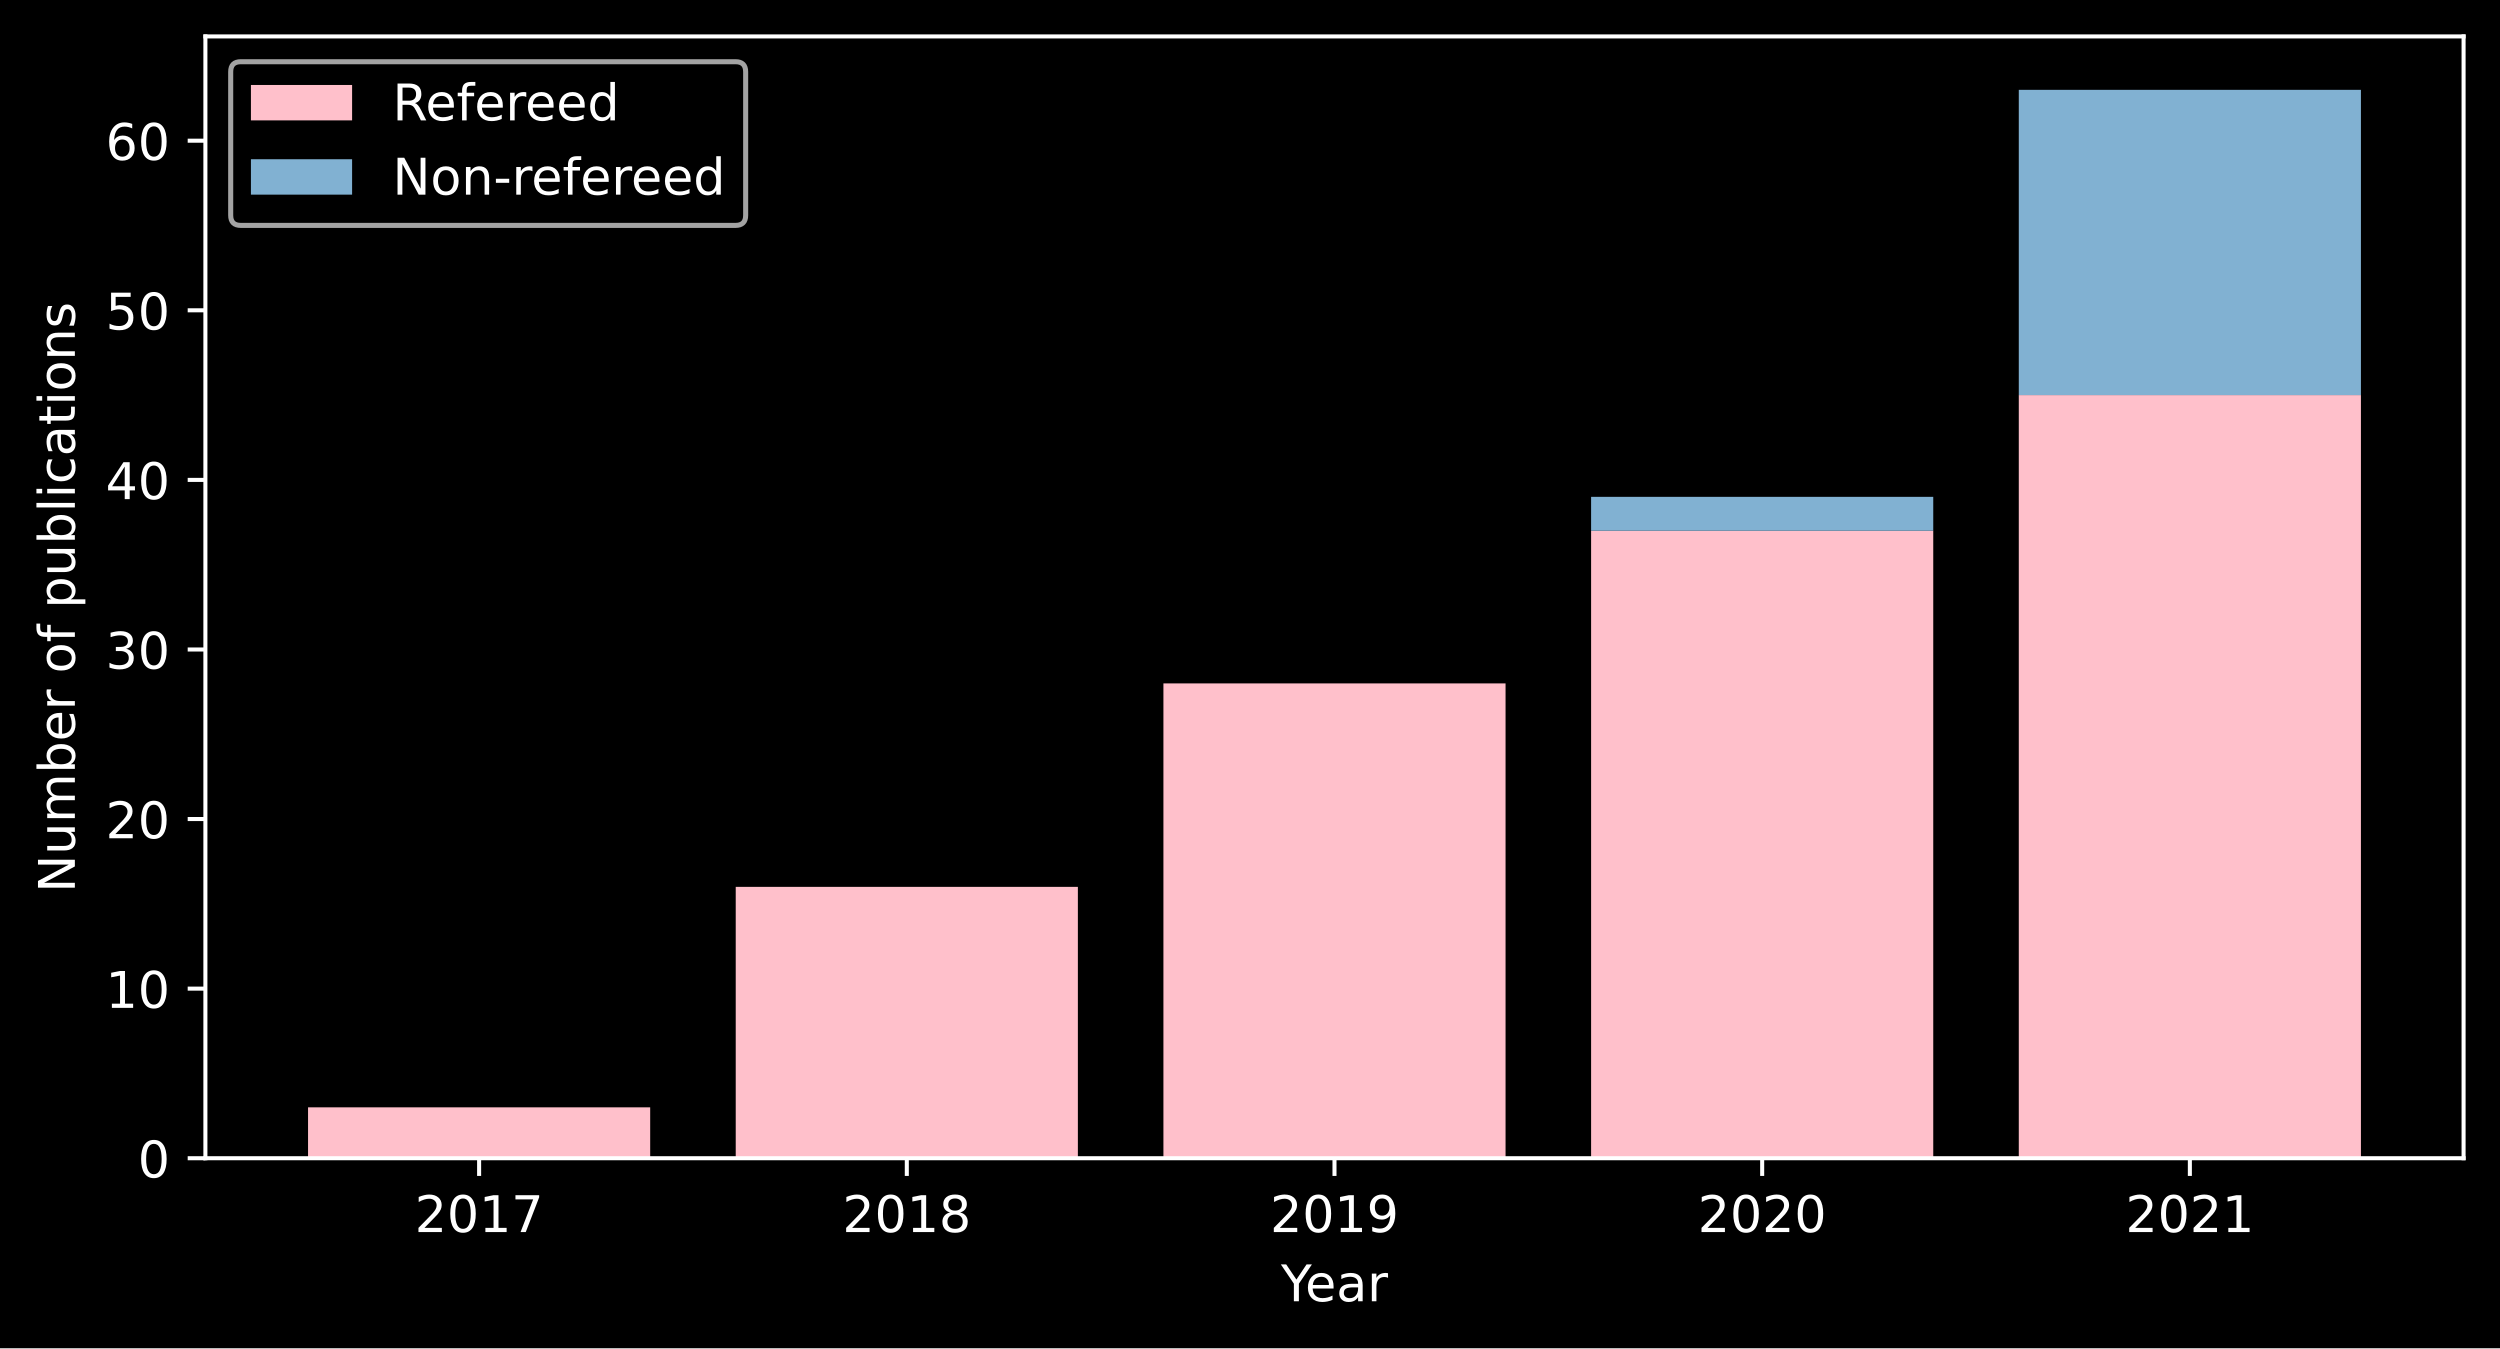
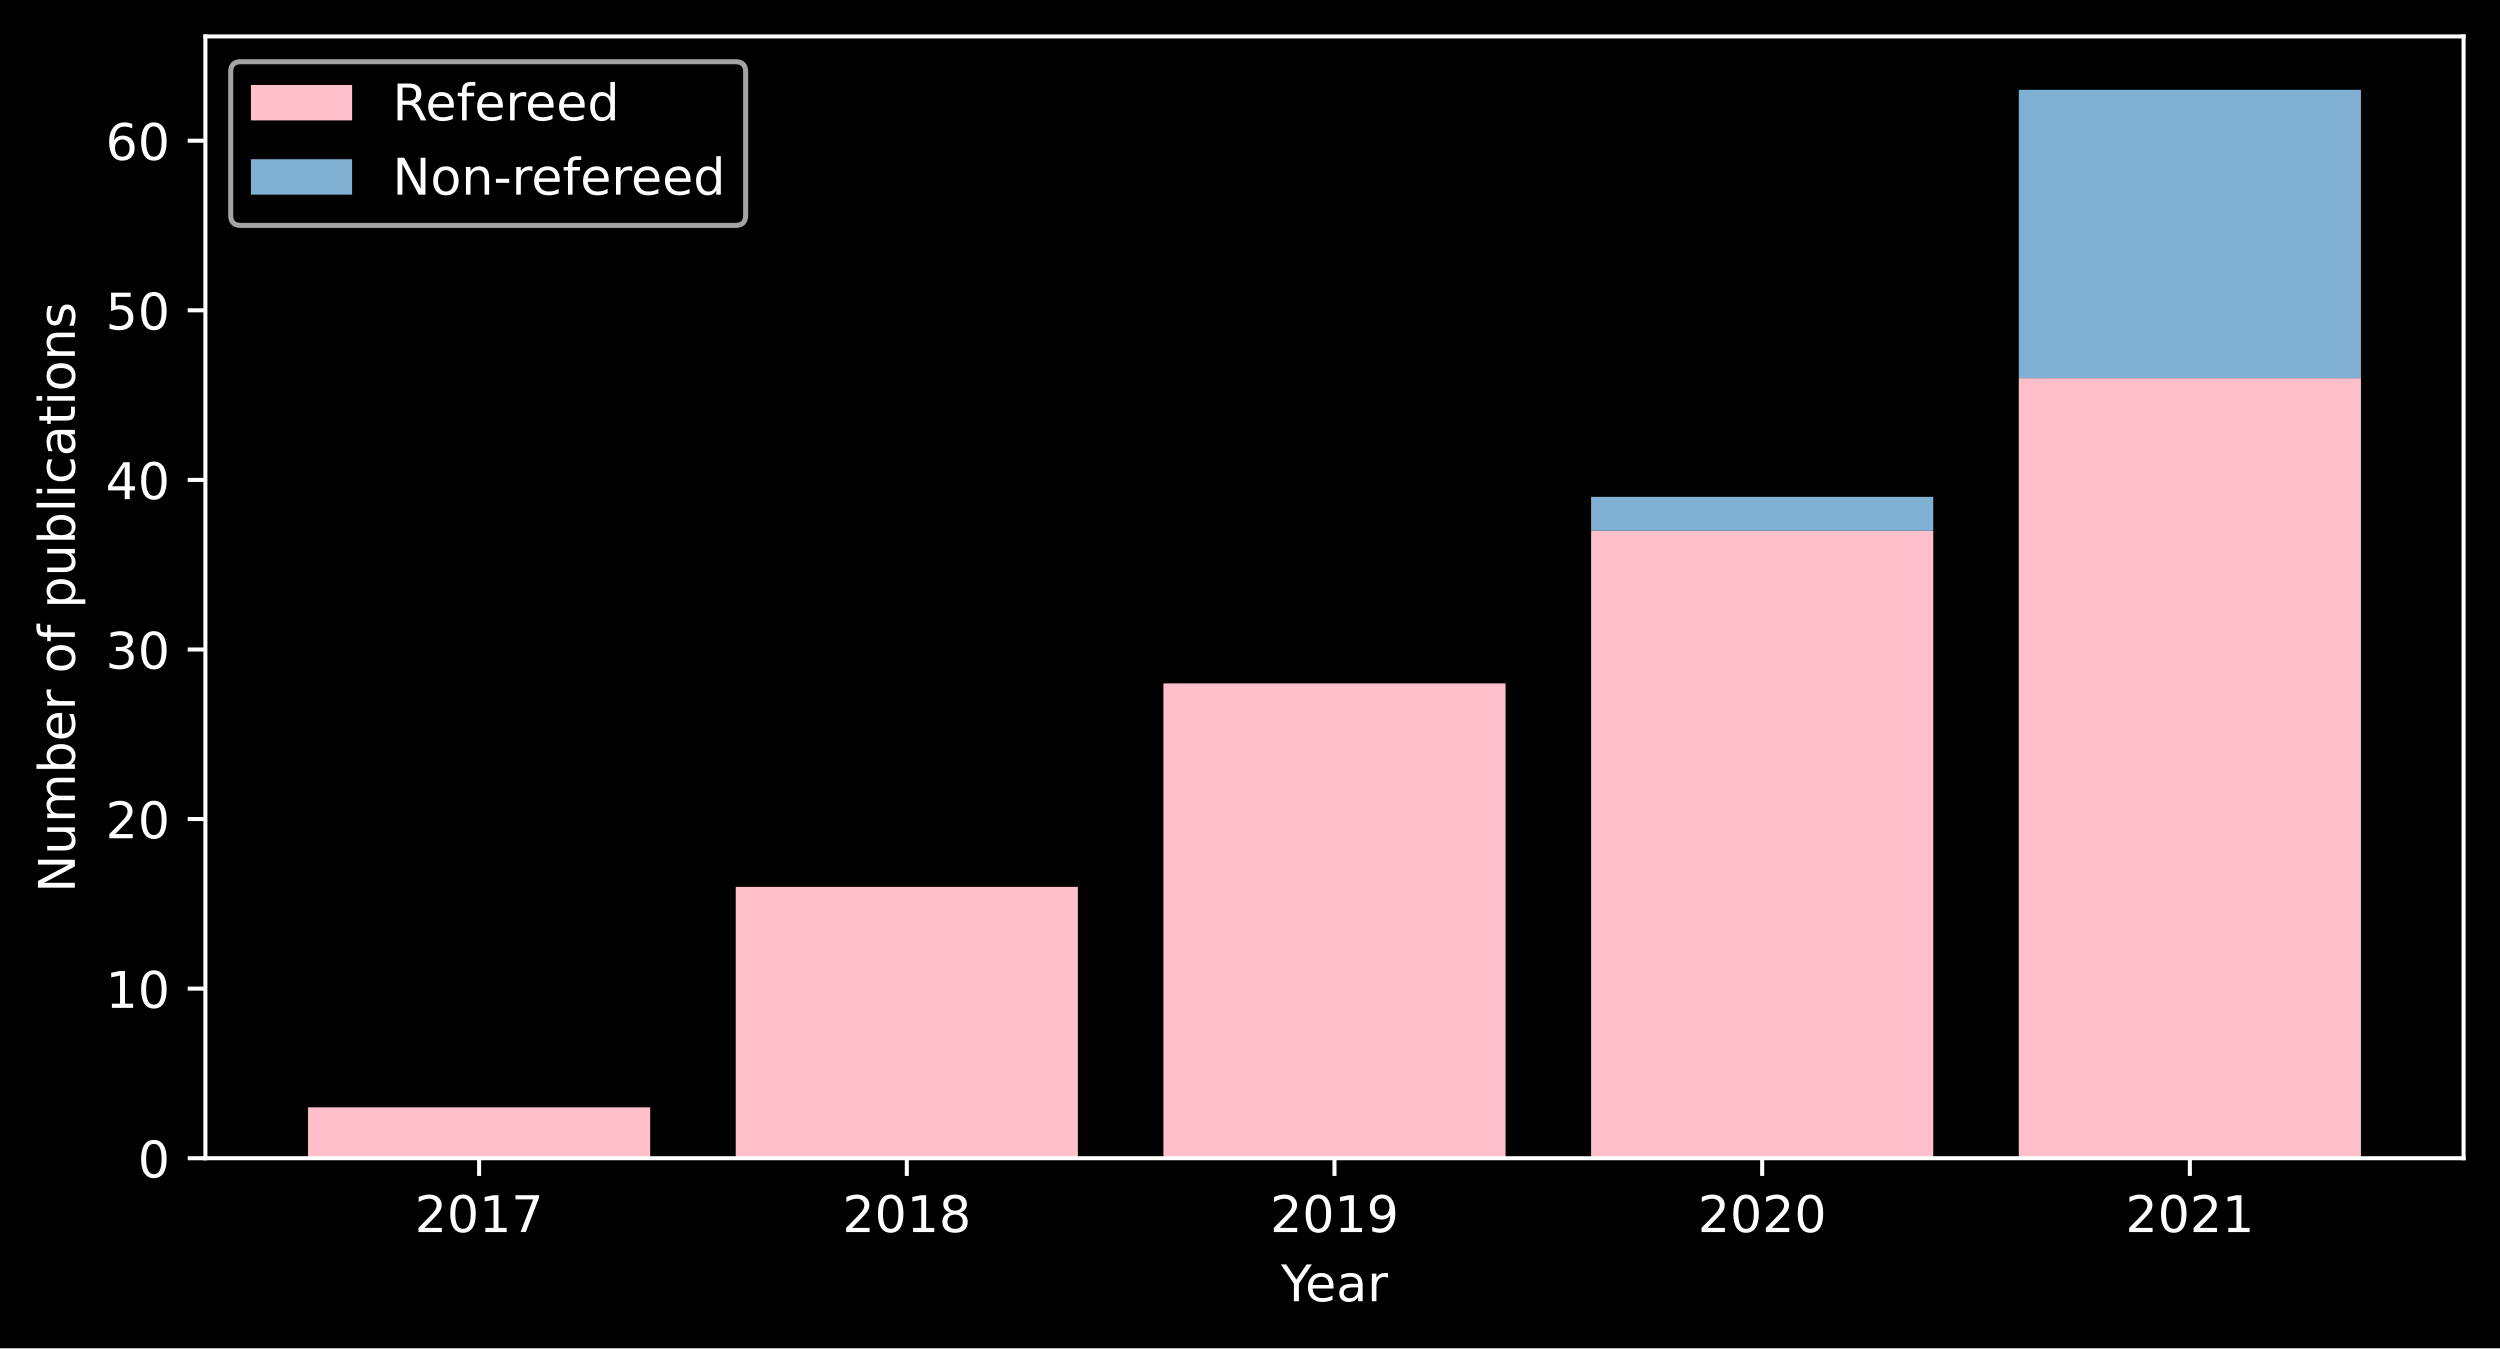
<svg xmlns="http://www.w3.org/2000/svg" xmlns:xlink="http://www.w3.org/1999/xlink" height="266.516pt" version="1.1" viewBox="0 0 494.203 266.516" width="494.203pt">
  <defs>
    <style type="text/css">*{stroke-linecap:butt;stroke-linejoin:round;}</style>
  </defs>
  <g id="figure_1">
    <g id="patch_1">
      <path d="M 0 266.516  L 494.203 266.516  L 494.203 0  L 0 0  z " />
    </g>
    <g id="axes_1">
      <g id="patch_2">
        <path d="M 40.603 228.96  L 487.003 228.96  L 487.003 7.2  L 40.603 7.2  z " />
      </g>
      <g id="patch_3">
-         <path clip-path="url(#p5d87157b32)" d="M 399.076 228.96  L 466.712 228.96  L 466.712 78.103  L 399.076 78.103  z " style="fill:#ffc0cb;" />
+         <path clip-path="url(#p9c5c9a2497)" d="M 399.076 228.96  L 466.712 228.96  L 466.712 74.75  L 399.076 74.75  z " style="fill:#ffc0cb;" />
      </g>
      <g id="patch_4">
-         <path clip-path="url(#p5d87157b32)" d="M 314.53 228.96  L 382.167 228.96  L 382.167 104.922  L 314.53 104.922  z " style="fill:#ffc0cb;" />
+         <path clip-path="url(#p9c5c9a2497)" d="M 314.53 228.96  L 382.167 228.96  L 382.167 104.922  L 314.53 104.922  z " style="fill:#ffc0cb;" />
      </g>
      <g id="patch_5">
-         <path clip-path="url(#p5d87157b32)" d="M 229.985 228.96  L 297.621 228.96  L 297.621 135.093  L 229.985 135.093  z " style="fill:#ffc0cb;" />
+         <path clip-path="url(#p9c5c9a2497)" d="M 229.985 228.96  L 297.621 228.96  L 297.621 135.093  L 229.985 135.093  z " style="fill:#ffc0cb;" />
      </g>
      <g id="patch_6">
-         <path clip-path="url(#p5d87157b32)" d="M 145.439 228.96  L 213.076 228.96  L 213.076 175.322  L 145.439 175.322  z " style="fill:#ffc0cb;" />
+         <path clip-path="url(#p9c5c9a2497)" d="M 145.439 228.96  L 213.076 228.96  L 213.076 175.322  L 145.439 175.322  z " style="fill:#ffc0cb;" />
      </g>
      <g id="patch_7">
-         <path clip-path="url(#p5d87157b32)" d="M 60.894 228.96  L 128.53 228.96  L 128.53 218.903  L 60.894 218.903  z " style="fill:#ffc0cb;" />
+         <path clip-path="url(#p9c5c9a2497)" d="M 60.894 228.96  L 128.53 228.96  L 128.53 218.903  L 60.894 218.903  z " style="fill:#ffc0cb;" />
      </g>
      <g id="patch_8">
-         <path clip-path="url(#p5d87157b32)" d="M 399.076 78.103  L 466.712 78.103  L 466.712 17.76  L 399.076 17.76  z " style="fill:#81b1d2;" />
+         <path clip-path="url(#p9c5c9a2497)" d="M 399.076 74.75  L 466.712 74.75  L 466.712 17.76  L 399.076 17.76  z " style="fill:#81b1d2;" />
      </g>
      <g id="patch_9">
-         <path clip-path="url(#p5d87157b32)" d="M 314.53 104.922  L 382.167 104.922  L 382.167 98.217  L 314.53 98.217  z " style="fill:#81b1d2;" />
+         <path clip-path="url(#p9c5c9a2497)" d="M 314.53 104.922  L 382.167 104.922  L 382.167 98.217  L 314.53 98.217  z " style="fill:#81b1d2;" />
      </g>
      <g id="patch_10">
-         <path clip-path="url(#p5d87157b32)" d="M 229.985 135.093  L 297.621 135.093  L 297.621 135.093  L 229.985 135.093  z " style="fill:#81b1d2;" />
+         <path clip-path="url(#p9c5c9a2497)" d="M 229.985 135.093  L 297.621 135.093  L 297.621 135.093  L 229.985 135.093  z " style="fill:#81b1d2;" />
      </g>
      <g id="patch_11">
-         <path clip-path="url(#p5d87157b32)" d="M 145.439 175.322  L 213.076 175.322  L 213.076 175.322  L 145.439 175.322  z " style="fill:#81b1d2;" />
+         <path clip-path="url(#p9c5c9a2497)" d="M 145.439 175.322  L 213.076 175.322  L 213.076 175.322  L 145.439 175.322  z " style="fill:#81b1d2;" />
      </g>
      <g id="patch_12">
-         <path clip-path="url(#p5d87157b32)" d="M 60.894 218.903  L 128.53 218.903  L 128.53 218.903  L 60.894 218.903  z " style="fill:#81b1d2;" />
+         <path clip-path="url(#p9c5c9a2497)" d="M 60.894 218.903  L 128.53 218.903  L 128.53 218.903  L 60.894 218.903  z " style="fill:#81b1d2;" />
      </g>
      <g id="matplotlib.axis_1">
        <g id="xtick_1">
          <g id="line2d_1">
            <defs>
-               <path d="M 0 0  L 0 3.5  " id="mf2b5e0d017" style="stroke:#ffffff;stroke-width:0.8;" />
-             </defs>
-             <g>
-               <use style="fill:#ffffff;stroke:#ffffff;stroke-width:0.8;" x="432.894" xlink:href="#mf2b5e0d017" y="228.96" />
+               <path d="M 0 0  L 0 3.5  " id="m445fae8254" style="stroke:#ffffff;stroke-width:0.8;" />
+             </defs>
+             <g>
+               <use style="fill:#ffffff;stroke:#ffffff;stroke-width:0.8;" x="432.894" xlink:href="#m445fae8254" y="228.96" />
            </g>
          </g>
          <g id="text_1">
            <g style="fill:#ffffff;" transform="translate(420.169 243.5584)scale(0.1 -0.1)">
              <defs>
                <path d="M 1228 531  L 3431 531  L 3431 0  L 469 0  L 469 531  Q 828 903 1448 1529  Q 2069 2156 2228 2338  Q 2531 2678 2651 2914  Q 2772 3150 2772 3378  Q 2772 3750 2511 3984  Q 2250 4219 1831 4219  Q 1534 4219 1204 4116  Q 875 4013 500 3803  L 500 4441  Q 881 4594 1212 4672  Q 1544 4750 1819 4750  Q 2544 4750 2975 4387  Q 3406 4025 3406 3419  Q 3406 3131 3298 2873  Q 3191 2616 2906 2266  Q 2828 2175 2409 1742  Q 1991 1309 1228 531  z " id="DejaVuSans-32" transform="scale(0.015625)" />
                <path d="M 2034 4250  Q 1547 4250 1301 3770  Q 1056 3291 1056 2328  Q 1056 1369 1301 889  Q 1547 409 2034 409  Q 2525 409 2770 889  Q 3016 1369 3016 2328  Q 3016 3291 2770 3770  Q 2525 4250 2034 4250  z M 2034 4750  Q 2819 4750 3233 4129  Q 3647 3509 3647 2328  Q 3647 1150 3233 529  Q 2819 -91 2034 -91  Q 1250 -91 836 529  Q 422 1150 422 2328  Q 422 3509 836 4129  Q 1250 4750 2034 4750  z " id="DejaVuSans-30" transform="scale(0.015625)" />
                <path d="M 794 531  L 1825 531  L 1825 4091  L 703 3866  L 703 4441  L 1819 4666  L 2450 4666  L 2450 531  L 3481 531  L 3481 0  L 794 0  L 794 531  z " id="DejaVuSans-31" transform="scale(0.015625)" />
              </defs>
              <use xlink:href="#DejaVuSans-32" />
              <use x="63.623" xlink:href="#DejaVuSans-30" />
              <use x="127.246" xlink:href="#DejaVuSans-32" />
              <use x="190.869" xlink:href="#DejaVuSans-31" />
            </g>
          </g>
        </g>
        <g id="xtick_2">
          <g id="line2d_2">
            <g>
-               <use style="fill:#ffffff;stroke:#ffffff;stroke-width:0.8;" x="348.349" xlink:href="#mf2b5e0d017" y="228.96" />
+               <use style="fill:#ffffff;stroke:#ffffff;stroke-width:0.8;" x="348.349" xlink:href="#m445fae8254" y="228.96" />
            </g>
          </g>
          <g id="text_2">
            <g style="fill:#ffffff;" transform="translate(335.6236 243.5584)scale(0.1 -0.1)">
              <use xlink:href="#DejaVuSans-32" />
              <use x="63.623" xlink:href="#DejaVuSans-30" />
              <use x="127.246" xlink:href="#DejaVuSans-32" />
              <use x="190.869" xlink:href="#DejaVuSans-30" />
            </g>
          </g>
        </g>
        <g id="xtick_3">
          <g id="line2d_3">
            <g>
-               <use style="fill:#ffffff;stroke:#ffffff;stroke-width:0.8;" x="263.803" xlink:href="#mf2b5e0d017" y="228.96" />
+               <use style="fill:#ffffff;stroke:#ffffff;stroke-width:0.8;" x="263.803" xlink:href="#m445fae8254" y="228.96" />
            </g>
          </g>
          <g id="text_3">
            <g style="fill:#ffffff;" transform="translate(251.0781 243.5584)scale(0.1 -0.1)">
              <defs>
                <path d="M 703 97  L 703 672  Q 941 559 1184 500  Q 1428 441 1663 441  Q 2288 441 2617 861  Q 2947 1281 2994 2138  Q 2813 1869 2534 1725  Q 2256 1581 1919 1581  Q 1219 1581 811 2004  Q 403 2428 403 3163  Q 403 3881 828 4315  Q 1253 4750 1959 4750  Q 2769 4750 3195 4129  Q 3622 3509 3622 2328  Q 3622 1225 3098 567  Q 2575 -91 1691 -91  Q 1453 -91 1209 -44  Q 966 3 703 97  z M 1959 2075  Q 2384 2075 2632 2365  Q 2881 2656 2881 3163  Q 2881 3666 2632 3958  Q 2384 4250 1959 4250  Q 1534 4250 1286 3958  Q 1038 3666 1038 3163  Q 1038 2656 1286 2365  Q 1534 2075 1959 2075  z " id="DejaVuSans-39" transform="scale(0.015625)" />
              </defs>
              <use xlink:href="#DejaVuSans-32" />
              <use x="63.623" xlink:href="#DejaVuSans-30" />
              <use x="127.246" xlink:href="#DejaVuSans-31" />
              <use x="190.869" xlink:href="#DejaVuSans-39" />
            </g>
          </g>
        </g>
        <g id="xtick_4">
          <g id="line2d_4">
            <g>
-               <use style="fill:#ffffff;stroke:#ffffff;stroke-width:0.8;" x="179.258" xlink:href="#mf2b5e0d017" y="228.96" />
+               <use style="fill:#ffffff;stroke:#ffffff;stroke-width:0.8;" x="179.258" xlink:href="#m445fae8254" y="228.96" />
            </g>
          </g>
          <g id="text_4">
            <g style="fill:#ffffff;" transform="translate(166.5327 243.5584)scale(0.1 -0.1)">
              <defs>
                <path d="M 2034 2216  Q 1584 2216 1326 1975  Q 1069 1734 1069 1313  Q 1069 891 1326 650  Q 1584 409 2034 409  Q 2484 409 2743 651  Q 3003 894 3003 1313  Q 3003 1734 2745 1975  Q 2488 2216 2034 2216  z M 1403 2484  Q 997 2584 770 2862  Q 544 3141 544 3541  Q 544 4100 942 4425  Q 1341 4750 2034 4750  Q 2731 4750 3128 4425  Q 3525 4100 3525 3541  Q 3525 3141 3298 2862  Q 3072 2584 2669 2484  Q 3125 2378 3379 2068  Q 3634 1759 3634 1313  Q 3634 634 3220 271  Q 2806 -91 2034 -91  Q 1263 -91 848 271  Q 434 634 434 1313  Q 434 1759 690 2068  Q 947 2378 1403 2484  z M 1172 3481  Q 1172 3119 1398 2916  Q 1625 2713 2034 2713  Q 2441 2713 2670 2916  Q 2900 3119 2900 3481  Q 2900 3844 2670 4047  Q 2441 4250 2034 4250  Q 1625 4250 1398 4047  Q 1172 3844 1172 3481  z " id="DejaVuSans-38" transform="scale(0.015625)" />
              </defs>
              <use xlink:href="#DejaVuSans-32" />
              <use x="63.623" xlink:href="#DejaVuSans-30" />
              <use x="127.246" xlink:href="#DejaVuSans-31" />
              <use x="190.869" xlink:href="#DejaVuSans-38" />
            </g>
          </g>
        </g>
        <g id="xtick_5">
          <g id="line2d_5">
            <g>
-               <use style="fill:#ffffff;stroke:#ffffff;stroke-width:0.8;" x="94.712" xlink:href="#mf2b5e0d017" y="228.96" />
+               <use style="fill:#ffffff;stroke:#ffffff;stroke-width:0.8;" x="94.712" xlink:href="#m445fae8254" y="228.96" />
            </g>
          </g>
          <g id="text_5">
            <g style="fill:#ffffff;" transform="translate(81.98722 243.5584)scale(0.1 -0.1)">
              <defs>
                <path d="M 525 4666  L 3525 4666  L 3525 4397  L 1831 0  L 1172 0  L 2766 4134  L 525 4134  L 525 4666  z " id="DejaVuSans-37" transform="scale(0.015625)" />
              </defs>
              <use xlink:href="#DejaVuSans-32" />
              <use x="63.623" xlink:href="#DejaVuSans-30" />
              <use x="127.246" xlink:href="#DejaVuSans-31" />
              <use x="190.869" xlink:href="#DejaVuSans-37" />
            </g>
          </g>
        </g>
        <g id="text_6">
          <g style="fill:#ffffff;" transform="translate(253.2156 257.2366)scale(0.1 -0.1)">
            <defs>
              <path d="M -13 4666  L 666 4666  L 1959 2747  L 3244 4666  L 3922 4666  L 2272 2222  L 2272 0  L 1638 0  L 1638 2222  L -13 4666  z " id="DejaVuSans-59" transform="scale(0.015625)" />
              <path d="M 3597 1894  L 3597 1613  L 953 1613  Q 991 1019 1311 708  Q 1631 397 2203 397  Q 2534 397 2845 478  Q 3156 559 3463 722  L 3463 178  Q 3153 47 2828 -22  Q 2503 -91 2169 -91  Q 1331 -91 842 396  Q 353 884 353 1716  Q 353 2575 817 3079  Q 1281 3584 2069 3584  Q 2775 3584 3186 3129  Q 3597 2675 3597 1894  z M 3022 2063  Q 3016 2534 2758 2815  Q 2500 3097 2075 3097  Q 1594 3097 1305 2825  Q 1016 2553 972 2059  L 3022 2063  z " id="DejaVuSans-65" transform="scale(0.015625)" />
              <path d="M 2194 1759  Q 1497 1759 1228 1600  Q 959 1441 959 1056  Q 959 750 1161 570  Q 1363 391 1709 391  Q 2188 391 2477 730  Q 2766 1069 2766 1631  L 2766 1759  L 2194 1759  z M 3341 1997  L 3341 0  L 2766 0  L 2766 531  Q 2569 213 2275 61  Q 1981 -91 1556 -91  Q 1019 -91 701 211  Q 384 513 384 1019  Q 384 1609 779 1909  Q 1175 2209 1959 2209  L 2766 2209  L 2766 2266  Q 2766 2663 2505 2880  Q 2244 3097 1772 3097  Q 1472 3097 1187 3025  Q 903 2953 641 2809  L 641 3341  Q 956 3463 1253 3523  Q 1550 3584 1831 3584  Q 2591 3584 2966 3190  Q 3341 2797 3341 1997  z " id="DejaVuSans-61" transform="scale(0.015625)" />
              <path d="M 2631 2963  Q 2534 3019 2420 3045  Q 2306 3072 2169 3072  Q 1681 3072 1420 2755  Q 1159 2438 1159 1844  L 1159 0  L 581 0  L 581 3500  L 1159 3500  L 1159 2956  Q 1341 3275 1631 3429  Q 1922 3584 2338 3584  Q 2397 3584 2469 3576  Q 2541 3569 2628 3553  L 2631 2963  z " id="DejaVuSans-72" transform="scale(0.015625)" />
            </defs>
            <use xlink:href="#DejaVuSans-59" />
            <use x="47.834" xlink:href="#DejaVuSans-65" />
            <use x="109.357" xlink:href="#DejaVuSans-61" />
            <use x="170.637" xlink:href="#DejaVuSans-72" />
          </g>
        </g>
      </g>
      <g id="matplotlib.axis_2">
        <g id="ytick_1">
          <g id="line2d_6">
            <defs>
-               <path d="M 0 0  L -3.5 0  " id="m627a681a67" style="stroke:#ffffff;stroke-width:0.8;" />
-             </defs>
-             <g>
-               <use style="fill:#ffffff;stroke:#ffffff;stroke-width:0.8;" x="40.603" xlink:href="#m627a681a67" y="228.96" />
+               <path d="M 0 0  L -3.5 0  " id="mf14b2e7ac9" style="stroke:#ffffff;stroke-width:0.8;" />
+             </defs>
+             <g>
+               <use style="fill:#ffffff;stroke:#ffffff;stroke-width:0.8;" x="40.603" xlink:href="#mf14b2e7ac9" y="228.96" />
            </g>
          </g>
          <g id="text_7">
            <g style="fill:#ffffff;" transform="translate(27.24063 232.7592)scale(0.1 -0.1)">
              <use xlink:href="#DejaVuSans-30" />
            </g>
          </g>
        </g>
        <g id="ytick_2">
          <g id="line2d_7">
            <g>
-               <use style="fill:#ffffff;stroke:#ffffff;stroke-width:0.8;" x="40.603" xlink:href="#m627a681a67" y="195.436" />
+               <use style="fill:#ffffff;stroke:#ffffff;stroke-width:0.8;" x="40.603" xlink:href="#mf14b2e7ac9" y="195.436" />
            </g>
          </g>
          <g id="text_8">
            <g style="fill:#ffffff;" transform="translate(20.87813 199.2354)scale(0.1 -0.1)">
              <use xlink:href="#DejaVuSans-31" />
              <use x="63.623" xlink:href="#DejaVuSans-30" />
            </g>
          </g>
        </g>
        <g id="ytick_3">
          <g id="line2d_8">
            <g>
-               <use style="fill:#ffffff;stroke:#ffffff;stroke-width:0.8;" x="40.603" xlink:href="#m627a681a67" y="161.912" />
+               <use style="fill:#ffffff;stroke:#ffffff;stroke-width:0.8;" x="40.603" xlink:href="#mf14b2e7ac9" y="161.912" />
            </g>
          </g>
          <g id="text_9">
            <g style="fill:#ffffff;" transform="translate(20.87813 165.7116)scale(0.1 -0.1)">
              <use xlink:href="#DejaVuSans-32" />
              <use x="63.623" xlink:href="#DejaVuSans-30" />
            </g>
          </g>
        </g>
        <g id="ytick_4">
          <g id="line2d_9">
            <g>
-               <use style="fill:#ffffff;stroke:#ffffff;stroke-width:0.8;" x="40.603" xlink:href="#m627a681a67" y="128.389" />
+               <use style="fill:#ffffff;stroke:#ffffff;stroke-width:0.8;" x="40.603" xlink:href="#mf14b2e7ac9" y="128.389" />
            </g>
          </g>
          <g id="text_10">
            <g style="fill:#ffffff;" transform="translate(20.87813 132.1878)scale(0.1 -0.1)">
              <defs>
                <path d="M 2597 2516  Q 3050 2419 3304 2112  Q 3559 1806 3559 1356  Q 3559 666 3084 287  Q 2609 -91 1734 -91  Q 1441 -91 1130 -33  Q 819 25 488 141  L 488 750  Q 750 597 1062 519  Q 1375 441 1716 441  Q 2309 441 2620 675  Q 2931 909 2931 1356  Q 2931 1769 2642 2001  Q 2353 2234 1838 2234  L 1294 2234  L 1294 2753  L 1863 2753  Q 2328 2753 2575 2939  Q 2822 3125 2822 3475  Q 2822 3834 2567 4026  Q 2313 4219 1838 4219  Q 1578 4219 1281 4162  Q 984 4106 628 3988  L 628 4550  Q 988 4650 1302 4700  Q 1616 4750 1894 4750  Q 2613 4750 3031 4423  Q 3450 4097 3450 3541  Q 3450 3153 3228 2886  Q 3006 2619 2597 2516  z " id="DejaVuSans-33" transform="scale(0.015625)" />
              </defs>
              <use xlink:href="#DejaVuSans-33" />
              <use x="63.623" xlink:href="#DejaVuSans-30" />
            </g>
          </g>
        </g>
        <g id="ytick_5">
          <g id="line2d_10">
            <g>
-               <use style="fill:#ffffff;stroke:#ffffff;stroke-width:0.8;" x="40.603" xlink:href="#m627a681a67" y="94.865" />
+               <use style="fill:#ffffff;stroke:#ffffff;stroke-width:0.8;" x="40.603" xlink:href="#mf14b2e7ac9" y="94.865" />
            </g>
          </g>
          <g id="text_11">
            <g style="fill:#ffffff;" transform="translate(20.87813 98.66398)scale(0.1 -0.1)">
              <defs>
                <path d="M 2419 4116  L 825 1625  L 2419 1625  L 2419 4116  z M 2253 4666  L 3047 4666  L 3047 1625  L 3713 1625  L 3713 1100  L 3047 1100  L 3047 0  L 2419 0  L 2419 1100  L 313 1100  L 313 1709  L 2253 4666  z " id="DejaVuSans-34" transform="scale(0.015625)" />
              </defs>
              <use xlink:href="#DejaVuSans-34" />
              <use x="63.623" xlink:href="#DejaVuSans-30" />
            </g>
          </g>
        </g>
        <g id="ytick_6">
          <g id="line2d_11">
            <g>
-               <use style="fill:#ffffff;stroke:#ffffff;stroke-width:0.8;" x="40.603" xlink:href="#m627a681a67" y="61.341" />
+               <use style="fill:#ffffff;stroke:#ffffff;stroke-width:0.8;" x="40.603" xlink:href="#mf14b2e7ac9" y="61.341" />
            </g>
          </g>
          <g id="text_12">
            <g style="fill:#ffffff;" transform="translate(20.87813 65.14017)scale(0.1 -0.1)">
              <defs>
                <path d="M 691 4666  L 3169 4666  L 3169 4134  L 1269 4134  L 1269 2991  Q 1406 3038 1543 3061  Q 1681 3084 1819 3084  Q 2600 3084 3056 2656  Q 3513 2228 3513 1497  Q 3513 744 3044 326  Q 2575 -91 1722 -91  Q 1428 -91 1123 -41  Q 819 9 494 109  L 494 744  Q 775 591 1075 516  Q 1375 441 1709 441  Q 2250 441 2565 725  Q 2881 1009 2881 1497  Q 2881 1984 2565 2268  Q 2250 2553 1709 2553  Q 1456 2553 1204 2497  Q 953 2441 691 2322  L 691 4666  z " id="DejaVuSans-35" transform="scale(0.015625)" />
              </defs>
              <use xlink:href="#DejaVuSans-35" />
              <use x="63.623" xlink:href="#DejaVuSans-30" />
            </g>
          </g>
        </g>
        <g id="ytick_7">
          <g id="line2d_12">
            <g>
-               <use style="fill:#ffffff;stroke:#ffffff;stroke-width:0.8;" x="40.603" xlink:href="#m627a681a67" y="27.817" />
+               <use style="fill:#ffffff;stroke:#ffffff;stroke-width:0.8;" x="40.603" xlink:href="#mf14b2e7ac9" y="27.817" />
            </g>
          </g>
          <g id="text_13">
            <g style="fill:#ffffff;" transform="translate(20.87813 31.61636)scale(0.1 -0.1)">
              <defs>
                <path d="M 2113 2584  Q 1688 2584 1439 2293  Q 1191 2003 1191 1497  Q 1191 994 1439 701  Q 1688 409 2113 409  Q 2538 409 2786 701  Q 3034 994 3034 1497  Q 3034 2003 2786 2293  Q 2538 2584 2113 2584  z M 3366 4563  L 3366 3988  Q 3128 4100 2886 4159  Q 2644 4219 2406 4219  Q 1781 4219 1451 3797  Q 1122 3375 1075 2522  Q 1259 2794 1537 2939  Q 1816 3084 2150 3084  Q 2853 3084 3261 2657  Q 3669 2231 3669 1497  Q 3669 778 3244 343  Q 2819 -91 2113 -91  Q 1303 -91 875 529  Q 447 1150 447 2328  Q 447 3434 972 4092  Q 1497 4750 2381 4750  Q 2619 4750 2861 4703  Q 3103 4656 3366 4563  z " id="DejaVuSans-36" transform="scale(0.015625)" />
              </defs>
              <use xlink:href="#DejaVuSans-36" />
              <use x="63.623" xlink:href="#DejaVuSans-30" />
            </g>
          </g>
        </g>
        <g id="text_14">
          <g style="fill:#ffffff;" transform="translate(14.79844 176.4542)rotate(-90)scale(0.1 -0.1)">
            <defs>
              <path d="M 628 4666  L 1478 4666  L 3547 763  L 3547 4666  L 4159 4666  L 4159 0  L 3309 0  L 1241 3903  L 1241 0  L 628 0  L 628 4666  z " id="DejaVuSans-4e" transform="scale(0.015625)" />
              <path d="M 544 1381  L 544 3500  L 1119 3500  L 1119 1403  Q 1119 906 1312 657  Q 1506 409 1894 409  Q 2359 409 2629 706  Q 2900 1003 2900 1516  L 2900 3500  L 3475 3500  L 3475 0  L 2900 0  L 2900 538  Q 2691 219 2414 64  Q 2138 -91 1772 -91  Q 1169 -91 856 284  Q 544 659 544 1381  z M 1991 3584  L 1991 3584  z " id="DejaVuSans-75" transform="scale(0.015625)" />
              <path d="M 3328 2828  Q 3544 3216 3844 3400  Q 4144 3584 4550 3584  Q 5097 3584 5394 3201  Q 5691 2819 5691 2113  L 5691 0  L 5113 0  L 5113 2094  Q 5113 2597 4934 2840  Q 4756 3084 4391 3084  Q 3944 3084 3684 2787  Q 3425 2491 3425 1978  L 3425 0  L 2847 0  L 2847 2094  Q 2847 2600 2669 2842  Q 2491 3084 2119 3084  Q 1678 3084 1418 2786  Q 1159 2488 1159 1978  L 1159 0  L 581 0  L 581 3500  L 1159 3500  L 1159 2956  Q 1356 3278 1631 3431  Q 1906 3584 2284 3584  Q 2666 3584 2933 3390  Q 3200 3197 3328 2828  z " id="DejaVuSans-6d" transform="scale(0.015625)" />
              <path d="M 3116 1747  Q 3116 2381 2855 2742  Q 2594 3103 2138 3103  Q 1681 3103 1420 2742  Q 1159 2381 1159 1747  Q 1159 1113 1420 752  Q 1681 391 2138 391  Q 2594 391 2855 752  Q 3116 1113 3116 1747  z M 1159 2969  Q 1341 3281 1617 3432  Q 1894 3584 2278 3584  Q 2916 3584 3314 3078  Q 3713 2572 3713 1747  Q 3713 922 3314 415  Q 2916 -91 2278 -91  Q 1894 -91 1617 61  Q 1341 213 1159 525  L 1159 0  L 581 0  L 581 4863  L 1159 4863  L 1159 2969  z " id="DejaVuSans-62" transform="scale(0.015625)" />
              <path id="DejaVuSans-20" transform="scale(0.015625)" />
              <path d="M 1959 3097  Q 1497 3097 1228 2736  Q 959 2375 959 1747  Q 959 1119 1226 758  Q 1494 397 1959 397  Q 2419 397 2687 759  Q 2956 1122 2956 1747  Q 2956 2369 2687 2733  Q 2419 3097 1959 3097  z M 1959 3584  Q 2709 3584 3137 3096  Q 3566 2609 3566 1747  Q 3566 888 3137 398  Q 2709 -91 1959 -91  Q 1206 -91 779 398  Q 353 888 353 1747  Q 353 2609 779 3096  Q 1206 3584 1959 3584  z " id="DejaVuSans-6f" transform="scale(0.015625)" />
              <path d="M 2375 4863  L 2375 4384  L 1825 4384  Q 1516 4384 1395 4259  Q 1275 4134 1275 3809  L 1275 3500  L 2222 3500  L 2222 3053  L 1275 3053  L 1275 0  L 697 0  L 697 3053  L 147 3053  L 147 3500  L 697 3500  L 697 3744  Q 697 4328 969 4595  Q 1241 4863 1831 4863  L 2375 4863  z " id="DejaVuSans-66" transform="scale(0.015625)" />
              <path d="M 1159 525  L 1159 -1331  L 581 -1331  L 581 3500  L 1159 3500  L 1159 2969  Q 1341 3281 1617 3432  Q 1894 3584 2278 3584  Q 2916 3584 3314 3078  Q 3713 2572 3713 1747  Q 3713 922 3314 415  Q 2916 -91 2278 -91  Q 1894 -91 1617 61  Q 1341 213 1159 525  z M 3116 1747  Q 3116 2381 2855 2742  Q 2594 3103 2138 3103  Q 1681 3103 1420 2742  Q 1159 2381 1159 1747  Q 1159 1113 1420 752  Q 1681 391 2138 391  Q 2594 391 2855 752  Q 3116 1113 3116 1747  z " id="DejaVuSans-70" transform="scale(0.015625)" />
              <path d="M 603 4863  L 1178 4863  L 1178 0  L 603 0  L 603 4863  z " id="DejaVuSans-6c" transform="scale(0.015625)" />
              <path d="M 603 3500  L 1178 3500  L 1178 0  L 603 0  L 603 3500  z M 603 4863  L 1178 4863  L 1178 4134  L 603 4134  L 603 4863  z " id="DejaVuSans-69" transform="scale(0.015625)" />
              <path d="M 3122 3366  L 3122 2828  Q 2878 2963 2633 3030  Q 2388 3097 2138 3097  Q 1578 3097 1268 2742  Q 959 2388 959 1747  Q 959 1106 1268 751  Q 1578 397 2138 397  Q 2388 397 2633 464  Q 2878 531 3122 666  L 3122 134  Q 2881 22 2623 -34  Q 2366 -91 2075 -91  Q 1284 -91 818 406  Q 353 903 353 1747  Q 353 2603 823 3093  Q 1294 3584 2113 3584  Q 2378 3584 2631 3529  Q 2884 3475 3122 3366  z " id="DejaVuSans-63" transform="scale(0.015625)" />
              <path d="M 1172 4494  L 1172 3500  L 2356 3500  L 2356 3053  L 1172 3053  L 1172 1153  Q 1172 725 1289 603  Q 1406 481 1766 481  L 2356 481  L 2356 0  L 1766 0  Q 1100 0 847 248  Q 594 497 594 1153  L 594 3053  L 172 3053  L 172 3500  L 594 3500  L 594 4494  L 1172 4494  z " id="DejaVuSans-74" transform="scale(0.015625)" />
              <path d="M 3513 2113  L 3513 0  L 2938 0  L 2938 2094  Q 2938 2591 2744 2837  Q 2550 3084 2163 3084  Q 1697 3084 1428 2787  Q 1159 2491 1159 1978  L 1159 0  L 581 0  L 581 3500  L 1159 3500  L 1159 2956  Q 1366 3272 1645 3428  Q 1925 3584 2291 3584  Q 2894 3584 3203 3211  Q 3513 2838 3513 2113  z " id="DejaVuSans-6e" transform="scale(0.015625)" />
              <path d="M 2834 3397  L 2834 2853  Q 2591 2978 2328 3040  Q 2066 3103 1784 3103  Q 1356 3103 1142 2972  Q 928 2841 928 2578  Q 928 2378 1081 2264  Q 1234 2150 1697 2047  L 1894 2003  Q 2506 1872 2764 1633  Q 3022 1394 3022 966  Q 3022 478 2636 193  Q 2250 -91 1575 -91  Q 1294 -91 989 -36  Q 684 19 347 128  L 347 722  Q 666 556 975 473  Q 1284 391 1588 391  Q 1994 391 2212 530  Q 2431 669 2431 922  Q 2431 1156 2273 1281  Q 2116 1406 1581 1522  L 1381 1569  Q 847 1681 609 1914  Q 372 2147 372 2553  Q 372 3047 722 3315  Q 1072 3584 1716 3584  Q 2034 3584 2315 3537  Q 2597 3491 2834 3397  z " id="DejaVuSans-73" transform="scale(0.015625)" />
            </defs>
            <use xlink:href="#DejaVuSans-4e" />
            <use x="74.805" xlink:href="#DejaVuSans-75" />
            <use x="138.184" xlink:href="#DejaVuSans-6d" />
            <use x="235.596" xlink:href="#DejaVuSans-62" />
            <use x="299.072" xlink:href="#DejaVuSans-65" />
            <use x="360.596" xlink:href="#DejaVuSans-72" />
            <use x="401.709" xlink:href="#DejaVuSans-20" />
            <use x="433.496" xlink:href="#DejaVuSans-6f" />
            <use x="494.678" xlink:href="#DejaVuSans-66" />
            <use x="529.883" xlink:href="#DejaVuSans-20" />
            <use x="561.67" xlink:href="#DejaVuSans-70" />
            <use x="625.146" xlink:href="#DejaVuSans-75" />
            <use x="688.525" xlink:href="#DejaVuSans-62" />
            <use x="752.002" xlink:href="#DejaVuSans-6c" />
            <use x="779.785" xlink:href="#DejaVuSans-69" />
            <use x="807.568" xlink:href="#DejaVuSans-63" />
            <use x="862.549" xlink:href="#DejaVuSans-61" />
            <use x="923.828" xlink:href="#DejaVuSans-74" />
            <use x="963.037" xlink:href="#DejaVuSans-69" />
            <use x="990.82" xlink:href="#DejaVuSans-6f" />
            <use x="1052.002" xlink:href="#DejaVuSans-6e" />
            <use x="1115.381" xlink:href="#DejaVuSans-73" />
          </g>
        </g>
      </g>
      <g id="patch_13">
        <path d="M 40.603 228.96  L 40.603 7.2  " style="fill:none;stroke:#ffffff;stroke-linecap:square;stroke-linejoin:miter;stroke-width:0.8;" />
      </g>
      <g id="patch_14">
        <path d="M 487.003 228.96  L 487.003 7.2  " style="fill:none;stroke:#ffffff;stroke-linecap:square;stroke-linejoin:miter;stroke-width:0.8;" />
      </g>
      <g id="patch_15">
        <path d="M 40.603 228.96  L 487.003 228.96  " style="fill:none;stroke:#ffffff;stroke-linecap:square;stroke-linejoin:miter;stroke-width:0.8;" />
      </g>
      <g id="patch_16">
        <path d="M 40.603 7.2  L 487.003 7.2  " style="fill:none;stroke:#ffffff;stroke-linecap:square;stroke-linejoin:miter;stroke-width:0.8;" />
      </g>
      <g id="legend_1">
        <g id="patch_17">
          <path d="M 47.603 44.556  L 145.402 44.556  Q 147.402 44.556 147.402 42.556  L 147.402 14.2  Q 147.402 12.2 145.402 12.2  L 47.603 12.2  Q 45.603 12.2 45.603 14.2  L 45.603 42.556  Q 45.603 44.556 47.603 44.556  z " style="opacity:0.8;stroke:#cccccc;stroke-linejoin:miter;" />
        </g>
        <g id="patch_18">
          <path d="M 49.603 23.798  L 69.603 23.798  L 69.603 16.798  L 49.603 16.798  z " style="fill:#ffc0cb;" />
        </g>
        <g id="text_15">
          <g style="fill:#ffffff;" transform="translate(77.60313 23.79844)scale(0.1 -0.1)">
            <defs>
              <path d="M 2841 2188  Q 3044 2119 3236 1894  Q 3428 1669 3622 1275  L 4263 0  L 3584 0  L 2988 1197  Q 2756 1666 2539 1819  Q 2322 1972 1947 1972  L 1259 1972  L 1259 0  L 628 0  L 628 4666  L 2053 4666  Q 2853 4666 3247 4331  Q 3641 3997 3641 3322  Q 3641 2881 3436 2590  Q 3231 2300 2841 2188  z M 1259 4147  L 1259 2491  L 2053 2491  Q 2509 2491 2742 2702  Q 2975 2913 2975 3322  Q 2975 3731 2742 3939  Q 2509 4147 2053 4147  L 1259 4147  z " id="DejaVuSans-52" transform="scale(0.015625)" />
              <path d="M 2906 2969  L 2906 4863  L 3481 4863  L 3481 0  L 2906 0  L 2906 525  Q 2725 213 2448 61  Q 2172 -91 1784 -91  Q 1150 -91 751 415  Q 353 922 353 1747  Q 353 2572 751 3078  Q 1150 3584 1784 3584  Q 2172 3584 2448 3432  Q 2725 3281 2906 2969  z M 947 1747  Q 947 1113 1208 752  Q 1469 391 1925 391  Q 2381 391 2643 752  Q 2906 1113 2906 1747  Q 2906 2381 2643 2742  Q 2381 3103 1925 3103  Q 1469 3103 1208 2742  Q 947 2381 947 1747  z " id="DejaVuSans-64" transform="scale(0.015625)" />
            </defs>
            <use xlink:href="#DejaVuSans-52" />
            <use x="64.982" xlink:href="#DejaVuSans-65" />
            <use x="126.506" xlink:href="#DejaVuSans-66" />
            <use x="161.711" xlink:href="#DejaVuSans-65" />
            <use x="223.234" xlink:href="#DejaVuSans-72" />
            <use x="262.098" xlink:href="#DejaVuSans-65" />
            <use x="323.621" xlink:href="#DejaVuSans-65" />
            <use x="385.145" xlink:href="#DejaVuSans-64" />
          </g>
        </g>
        <g id="patch_19">
          <path d="M 49.603 38.477  L 69.603 38.477  L 69.603 31.477  L 49.603 31.477  z " style="fill:#81b1d2;" />
        </g>
        <g id="text_16">
          <g style="fill:#ffffff;" transform="translate(77.60313 38.47656)scale(0.1 -0.1)">
            <defs>
              <path d="M 313 2009  L 1997 2009  L 1997 1497  L 313 1497  L 313 2009  z " id="DejaVuSans-2d" transform="scale(0.015625)" />
            </defs>
            <use xlink:href="#DejaVuSans-4e" />
            <use x="74.805" xlink:href="#DejaVuSans-6f" />
            <use x="135.986" xlink:href="#DejaVuSans-6e" />
            <use x="199.365" xlink:href="#DejaVuSans-2d" />
            <use x="235.449" xlink:href="#DejaVuSans-72" />
            <use x="274.312" xlink:href="#DejaVuSans-65" />
            <use x="335.836" xlink:href="#DejaVuSans-66" />
            <use x="371.041" xlink:href="#DejaVuSans-65" />
            <use x="432.564" xlink:href="#DejaVuSans-72" />
            <use x="471.428" xlink:href="#DejaVuSans-65" />
            <use x="532.951" xlink:href="#DejaVuSans-65" />
            <use x="594.475" xlink:href="#DejaVuSans-64" />
          </g>
        </g>
      </g>
    </g>
  </g>
  <defs>
-     <clipPath id="p5d87157b32">
+     <clipPath id="p9c5c9a2497">
      <rect height="221.76" width="446.4" x="40.603" y="7.2" />
    </clipPath>
  </defs>
</svg>
